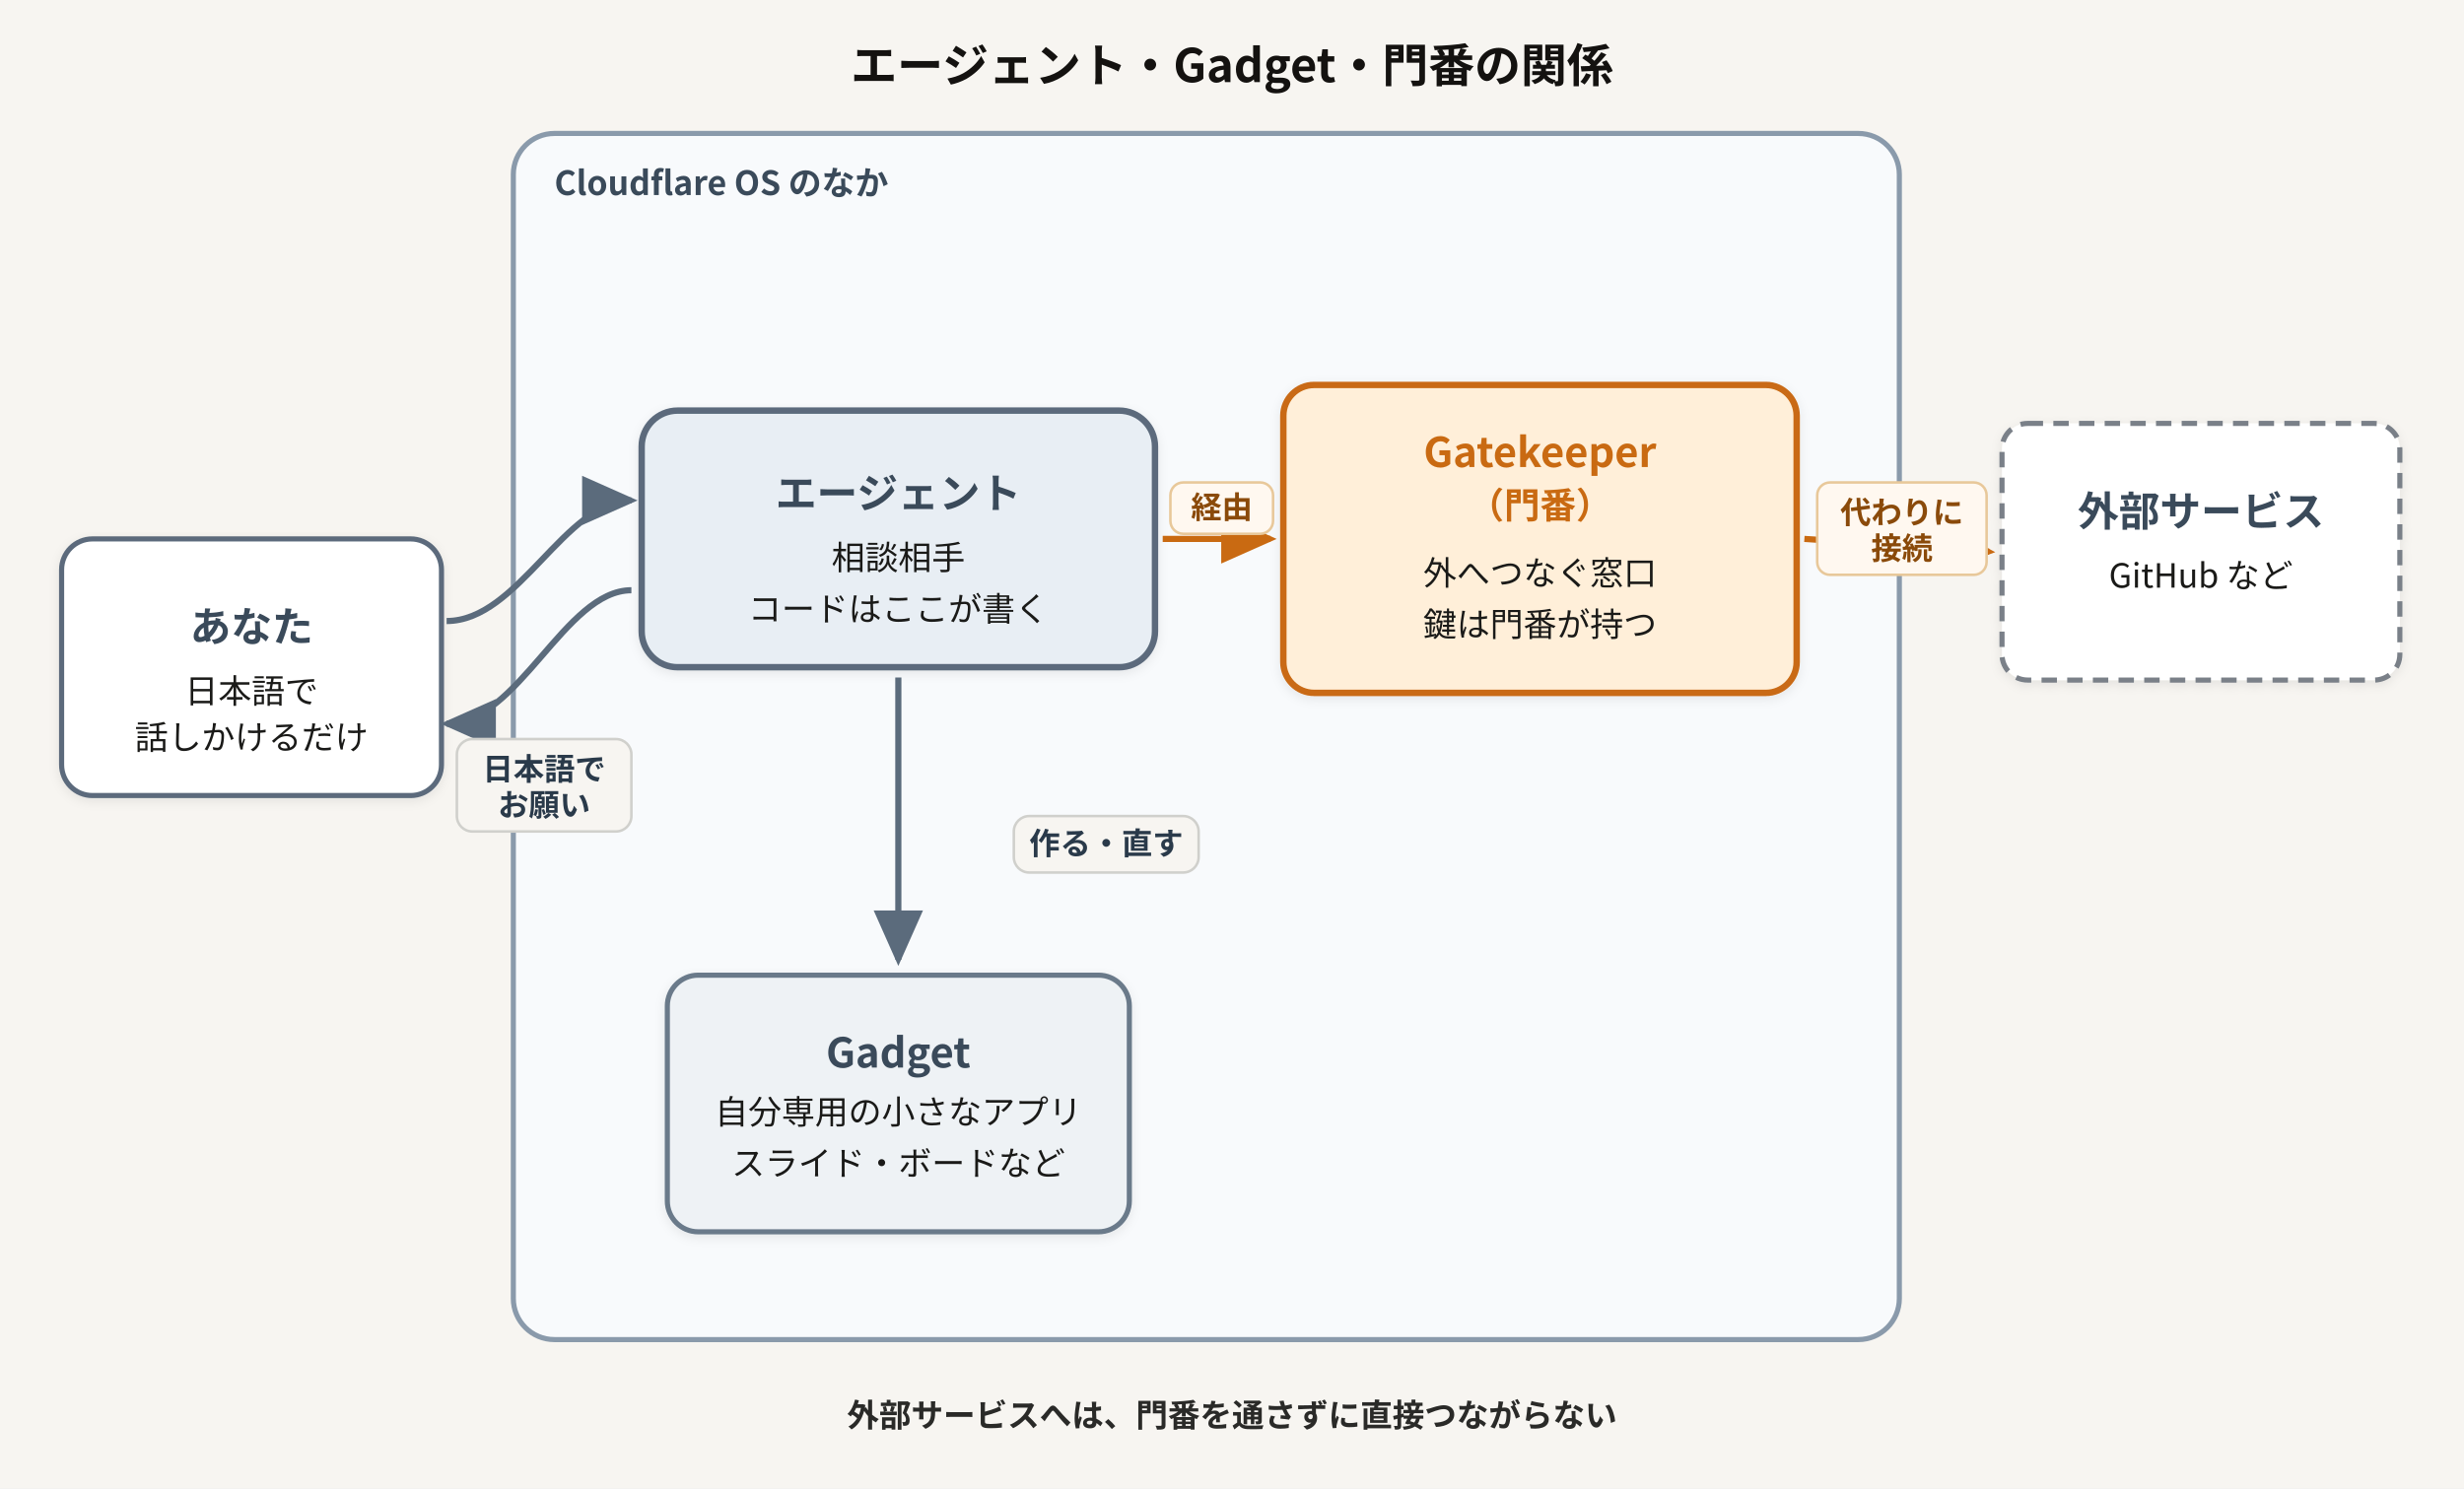
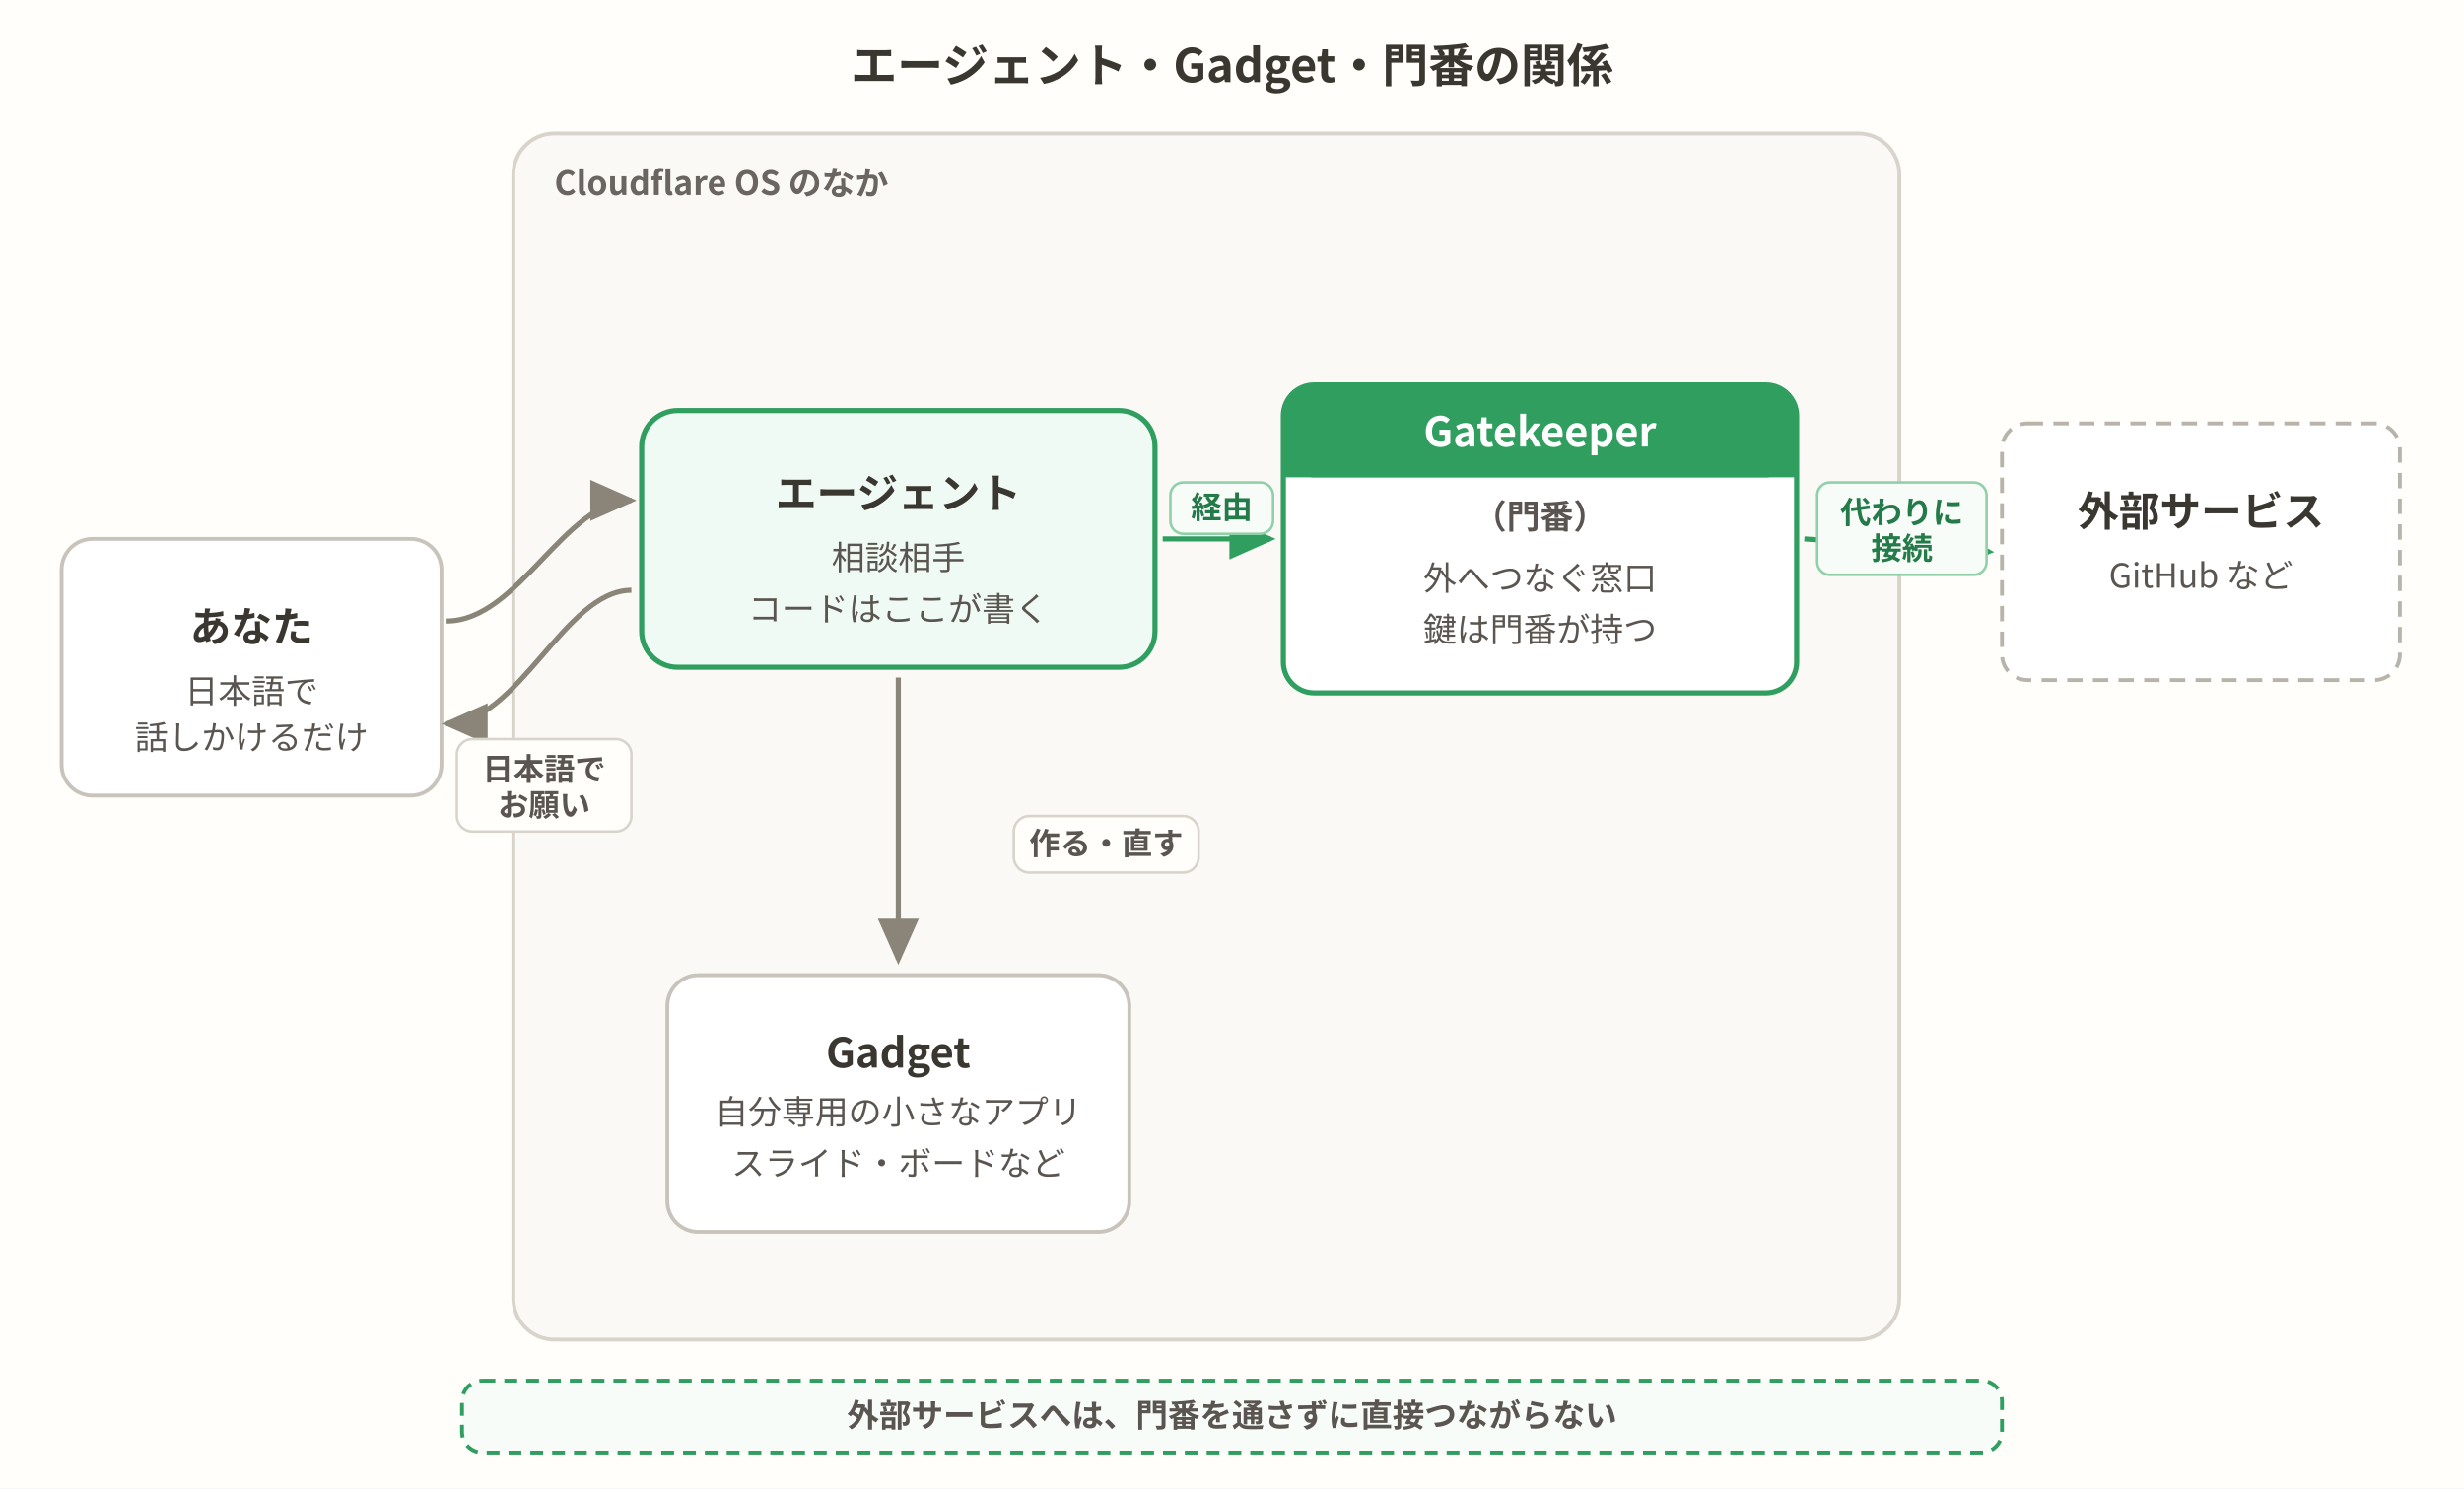
<svg xmlns="http://www.w3.org/2000/svg" viewBox="0 0 960 580" width="960" height="580">
  <defs>
    <style>
      .t { font-family: "Hiragino Sans", "Hiragino Kaku Gothic ProN", "Noto Sans CJK JP", "Noto Sans JP", sans-serif; }
-       .title { font-size: 18px; font-weight: 700; fill: #141210; }
-       .nt { font-size: 16px; font-weight: 700; }
-       .nd { font-size: 13px; font-weight: 500; fill: #1a1a18; }
-       .lbl { font-size: 12px; font-weight: 700; fill: #2a3a4a; }
-       .lbl-o { font-size: 12px; font-weight: 700; fill: #8a4a0a; }
-       .zone { font-size: 13px; font-weight: 700; fill: #3a4a5a; }
-       .foot { font-size: 12.5px; font-weight: 600; fill: #2a2a28; }
+       .title { font-size: 18px; font-weight: 700; fill: #3A3630; }
+       .nt { font-size: 16px; font-weight: 700; fill: #3A3630; }
+       .nd { font-size: 13px; font-weight: 500; fill: #5a5550; }
+       .lbl { font-size: 12px; font-weight: 700; fill: #5a5550; }
+       .lbl-g { font-size: 12px; font-weight: 700; fill: #247a48; }
+       .zone { font-size: 13px; font-weight: 700; fill: #6a6560; }
+       .foot { font-size: 12.5px; font-weight: 600; fill: #5a5550; }
+       .nt-w { font-size: 16px; font-weight: 700; fill: #ffffff; }
+       .nd-w { font-size: 13px; font-weight: 500; fill: #e8f6ee; }
    </style>
    <marker id="arr" markerWidth="9" markerHeight="8" refX="8" refY="4" orient="auto">
-       <path d="M0,0 L9,4 L0,8 Z" fill="#5b6b7c" />
+       <path d="M0,0 L9,4 L0,8 Z" fill="#8a8578" />
    </marker>
-     <marker id="arr-o" markerWidth="9" markerHeight="8" refX="8" refY="4" orient="auto">
-       <path d="M0,0 L9,4 L0,8 Z" fill="#c96a12" />
+     <marker id="arr-g" markerWidth="9" markerHeight="8" refX="8" refY="4" orient="auto">
+       <path d="M0,0 L9,4 L0,8 Z" fill="#2f9e5f" />
    </marker>
-     <filter id="soft" x="-4%" y="-4%" width="108%" height="112%">
-       <feDropShadow dx="0" dy="1.2" stdDeviation="2" flood-color="#1a1a1a" flood-opacity="0.08" />
-     </filter>
  </defs>
-   <rect width="960" height="580" fill="#f7f5f1" />
+   <rect width="960" height="580" fill="#FFFEFA" />
  <text x="480" y="32" text-anchor="middle" class="t title">エージェント・Gadget・門番の関係</text>
-   <rect x="200" y="52" width="540" height="470" rx="16" fill="#f8fafc" stroke="#8a9aab" stroke-width="2" />
+   <rect x="200" y="52" width="540" height="470" rx="16" fill="#faf9f6" stroke="#d8d4cc" stroke-width="1.5" />
  <text x="216" y="76" class="t zone">Cloudflare OS のなか</text>
-   <g filter="url(#soft)">
-     <rect x="24" y="210" width="148" height="100" rx="12" fill="#ffffff" stroke="#5b6b7c" stroke-width="2" />
-   </g>
-   <text x="98.0" y="250" text-anchor="middle" class="t nt" fill="#3a4a5a">あなた</text>
-   <text x="98.0" y="274" text-anchor="middle" class="t nd">日本語で</text>
-   <text x="98.0" y="292" text-anchor="middle" class="t nd">話しかけるだけ</text>
-   <g filter="url(#soft)">
-     <rect x="250" y="160" width="200" height="100" rx="14" fill="#e8eef4" stroke="#5b6b7c" stroke-width="2.5" />
-   </g>
-   <text x="350.0" y="198" text-anchor="middle" class="t nt" fill="#3a4a5a">エージェント</text>
-   <text x="350.0" y="222" text-anchor="middle" class="t nd">相談相手</text>
-   <text x="350.0" y="242" text-anchor="middle" class="t nd">コードはここが書く</text>
-   <g filter="url(#soft)">
-     <rect x="260" y="380" width="180" height="100" rx="12" fill="#eef2f5" stroke="#6a7a8a" stroke-width="2" />
-   </g>
-   <text x="350.0" y="416" text-anchor="middle" class="t nt" fill="#3a4a5a">Gadget</text>
-   <text x="350.0" y="438" text-anchor="middle" class="t nd">自分専用の小さなアプリ</text>
-   <text x="350.0" y="458" text-anchor="middle" class="t nd">スライド・ボードなど</text>
-   <g filter="url(#soft)">
-     <rect x="500" y="150" width="200" height="120" rx="12" fill="#ffefd9" stroke="#c96a12" stroke-width="2.5" />
-   </g>
-   <text x="600.0" y="182" text-anchor="middle" class="t nt" fill="#c96a12">Gatekeeper</text>
-   <text x="600.0" y="202" text-anchor="middle" class="t nt" fill="#c96a12" style="font-size:14px">（門番）</text>
-   <text x="600.0" y="228" text-anchor="middle" class="t nd">外へつなぐ窓口</text>
-   <text x="600.0" y="248" text-anchor="middle" class="t nd">鍵は門番が持つ</text>
-   <g filter="url(#soft)">
-     <rect x="780" y="165" width="155" height="100" rx="10" fill="#ffffff" stroke="#7a8088" stroke-width="2" stroke-dasharray="6 4" />
-   </g>
-   <text x="857.5" y="205" text-anchor="middle" class="t nt" fill="#3a4a5a">外部サービス</text>
+   <rect x="24" y="210" width="148" height="100" rx="12" fill="#ffffff" stroke="#c8c4bc" stroke-width="1.5" />
+   <text x="98" y="250" text-anchor="middle" class="t nt">あなた</text>
+   <text x="98" y="274" text-anchor="middle" class="t nd">日本語で</text>
+   <text x="98" y="292" text-anchor="middle" class="t nd">話しかけるだけ</text>
+   <rect x="250" y="160" width="200" height="100" rx="14" fill="#f0faf4" stroke="#2f9e5f" stroke-width="2" />
+   <text x="350" y="198" text-anchor="middle" class="t nt">エージェント</text>
+   <text x="350" y="222" text-anchor="middle" class="t nd">相談相手</text>
+   <text x="350" y="242" text-anchor="middle" class="t nd">コードはここが書く</text>
+   <rect x="260" y="380" width="180" height="100" rx="12" fill="#ffffff" stroke="#c8c4bc" stroke-width="1.5" />
+   <text x="350" y="416" text-anchor="middle" class="t nt">Gadget</text>
+   <text x="350" y="438" text-anchor="middle" class="t nd">自分専用の小さなアプリ</text>
+   <text x="350" y="458" text-anchor="middle" class="t nd">スライド・ボードなど</text>
+   <rect x="500" y="150" width="200" height="120" rx="12" fill="#ffffff" stroke="#2f9e5f" stroke-width="2" />
+   <rect x="500" y="150" width="200" height="36" rx="12" fill="#2f9e5f" />
+   <rect x="500" y="174" width="200" height="12" fill="#2f9e5f" />
+   <text x="600" y="174" text-anchor="middle" class="t nt-w">Gatekeeper</text>
+   <text x="600" y="206" text-anchor="middle" class="t nd" fill="#247a48" style="font-weight:700">（門番）</text>
+   <text x="600" y="230" text-anchor="middle" class="t nd">外へつなぐ窓口</text>
+   <text x="600" y="250" text-anchor="middle" class="t nd">鍵は門番が持つ</text>
+   <rect x="780" y="165" width="155" height="100" rx="10" fill="#ffffff" stroke="#b8b4ac" stroke-width="1.5" stroke-dasharray="6 4" />
+   <text x="857.5" y="205" text-anchor="middle" class="t nt">外部サービス</text>
  <text x="857.5" y="229" text-anchor="middle" class="t nd">GitHub など</text>
-   <path d="M174 242 C202 242, 220 195, 246 195" fill="none" stroke="#5b6b7c" stroke-width="2.4" marker-end="url(#arr)" />
-   <path d="M246 230 C220 230, 202 282, 174 282" fill="none" stroke="#5b6b7c" stroke-width="2.4" marker-end="url(#arr)" />
-   <rect x="178" y="288" width="68" height="36" rx="6" fill="#f7f5f1" stroke="#d0d0cc" stroke-width="1" />
+   <path d="M174 242 C202 242, 220 195, 246 195" fill="none" stroke="#8a8578" stroke-width="2" marker-end="url(#arr)" />
+   <path d="M246 230 C220 230, 202 282, 174 282" fill="none" stroke="#8a8578" stroke-width="2" marker-end="url(#arr)" />
+   <rect x="178" y="288" width="68" height="36" rx="6" fill="#FFFEFA" stroke="#d8d4cc" stroke-width="1" />
  <text x="212" y="304" text-anchor="middle" class="t lbl">日本語で</text>
  <text x="212" y="318" text-anchor="middle" class="t lbl">お願い</text>
-   <line x1="350.0" y1="264" x2="350.0" y2="374" stroke="#5b6b7c" stroke-width="2.4" marker-end="url(#arr)" />
-   <rect x="395" y="318" width="72" height="22" rx="6" fill="#f7f5f1" stroke="#d0d0cc" stroke-width="1" />
+   <line x1="350" y1="264" x2="350" y2="374" stroke="#8a8578" stroke-width="2" marker-end="url(#arr)" />
+   <rect x="395" y="318" width="72" height="22" rx="6" fill="#FFFEFA" stroke="#d8d4cc" stroke-width="1" />
  <text x="431" y="333" text-anchor="middle" class="t lbl">作る・直す</text>
-   <line x1="453" y1="210.0" x2="495" y2="210.0" stroke="#c96a12" stroke-width="2.4" marker-end="url(#arr-o)" />
-   <rect x="456" y="188" width="40" height="20" rx="5" fill="#fff8f0" stroke="#e8c89a" stroke-width="1" />
-   <text x="476" y="202" text-anchor="middle" class="t lbl-o">経由</text>
-   <line x1="703" y1="210.0" x2="775" y2="215.0" stroke="#c96a12" stroke-width="2.4" marker-end="url(#arr-o)" />
-   <rect x="708" y="188" width="66" height="36" rx="5" fill="#fff8f0" stroke="#e8c89a" stroke-width="1" />
-   <text x="741" y="204" text-anchor="middle" class="t lbl-o">代わりに</text>
-   <text x="741" y="218" text-anchor="middle" class="t lbl-o">接続</text>
+   <line x1="453" y1="210" x2="495" y2="210" stroke="#2f9e5f" stroke-width="2" marker-end="url(#arr-g)" />
+   <rect x="456" y="188" width="40" height="20" rx="5" fill="#f7fcf9" stroke="#8fd0a8" stroke-width="1" />
+   <text x="476" y="202" text-anchor="middle" class="t lbl-g">経由</text>
+   <line x1="703" y1="210" x2="775" y2="215" stroke="#2f9e5f" stroke-width="2" marker-end="url(#arr-g)" />
+   <rect x="708" y="188" width="66" height="36" rx="5" fill="#f7fcf9" stroke="#8fd0a8" stroke-width="1" />
+   <text x="741" y="204" text-anchor="middle" class="t lbl-g">代わりに</text>
+   <text x="741" y="218" text-anchor="middle" class="t lbl-g">接続</text>
+   <rect x="180" y="538" width="600" height="28" rx="8" fill="#f7fcf9" stroke="#2f9e5f" stroke-width="1.5" stroke-dasharray="5 3.5" />
  <text x="480" y="556" text-anchor="middle" class="t foot">外部サービスへは、門番を通さずに直接つながらない</text>
</svg>
